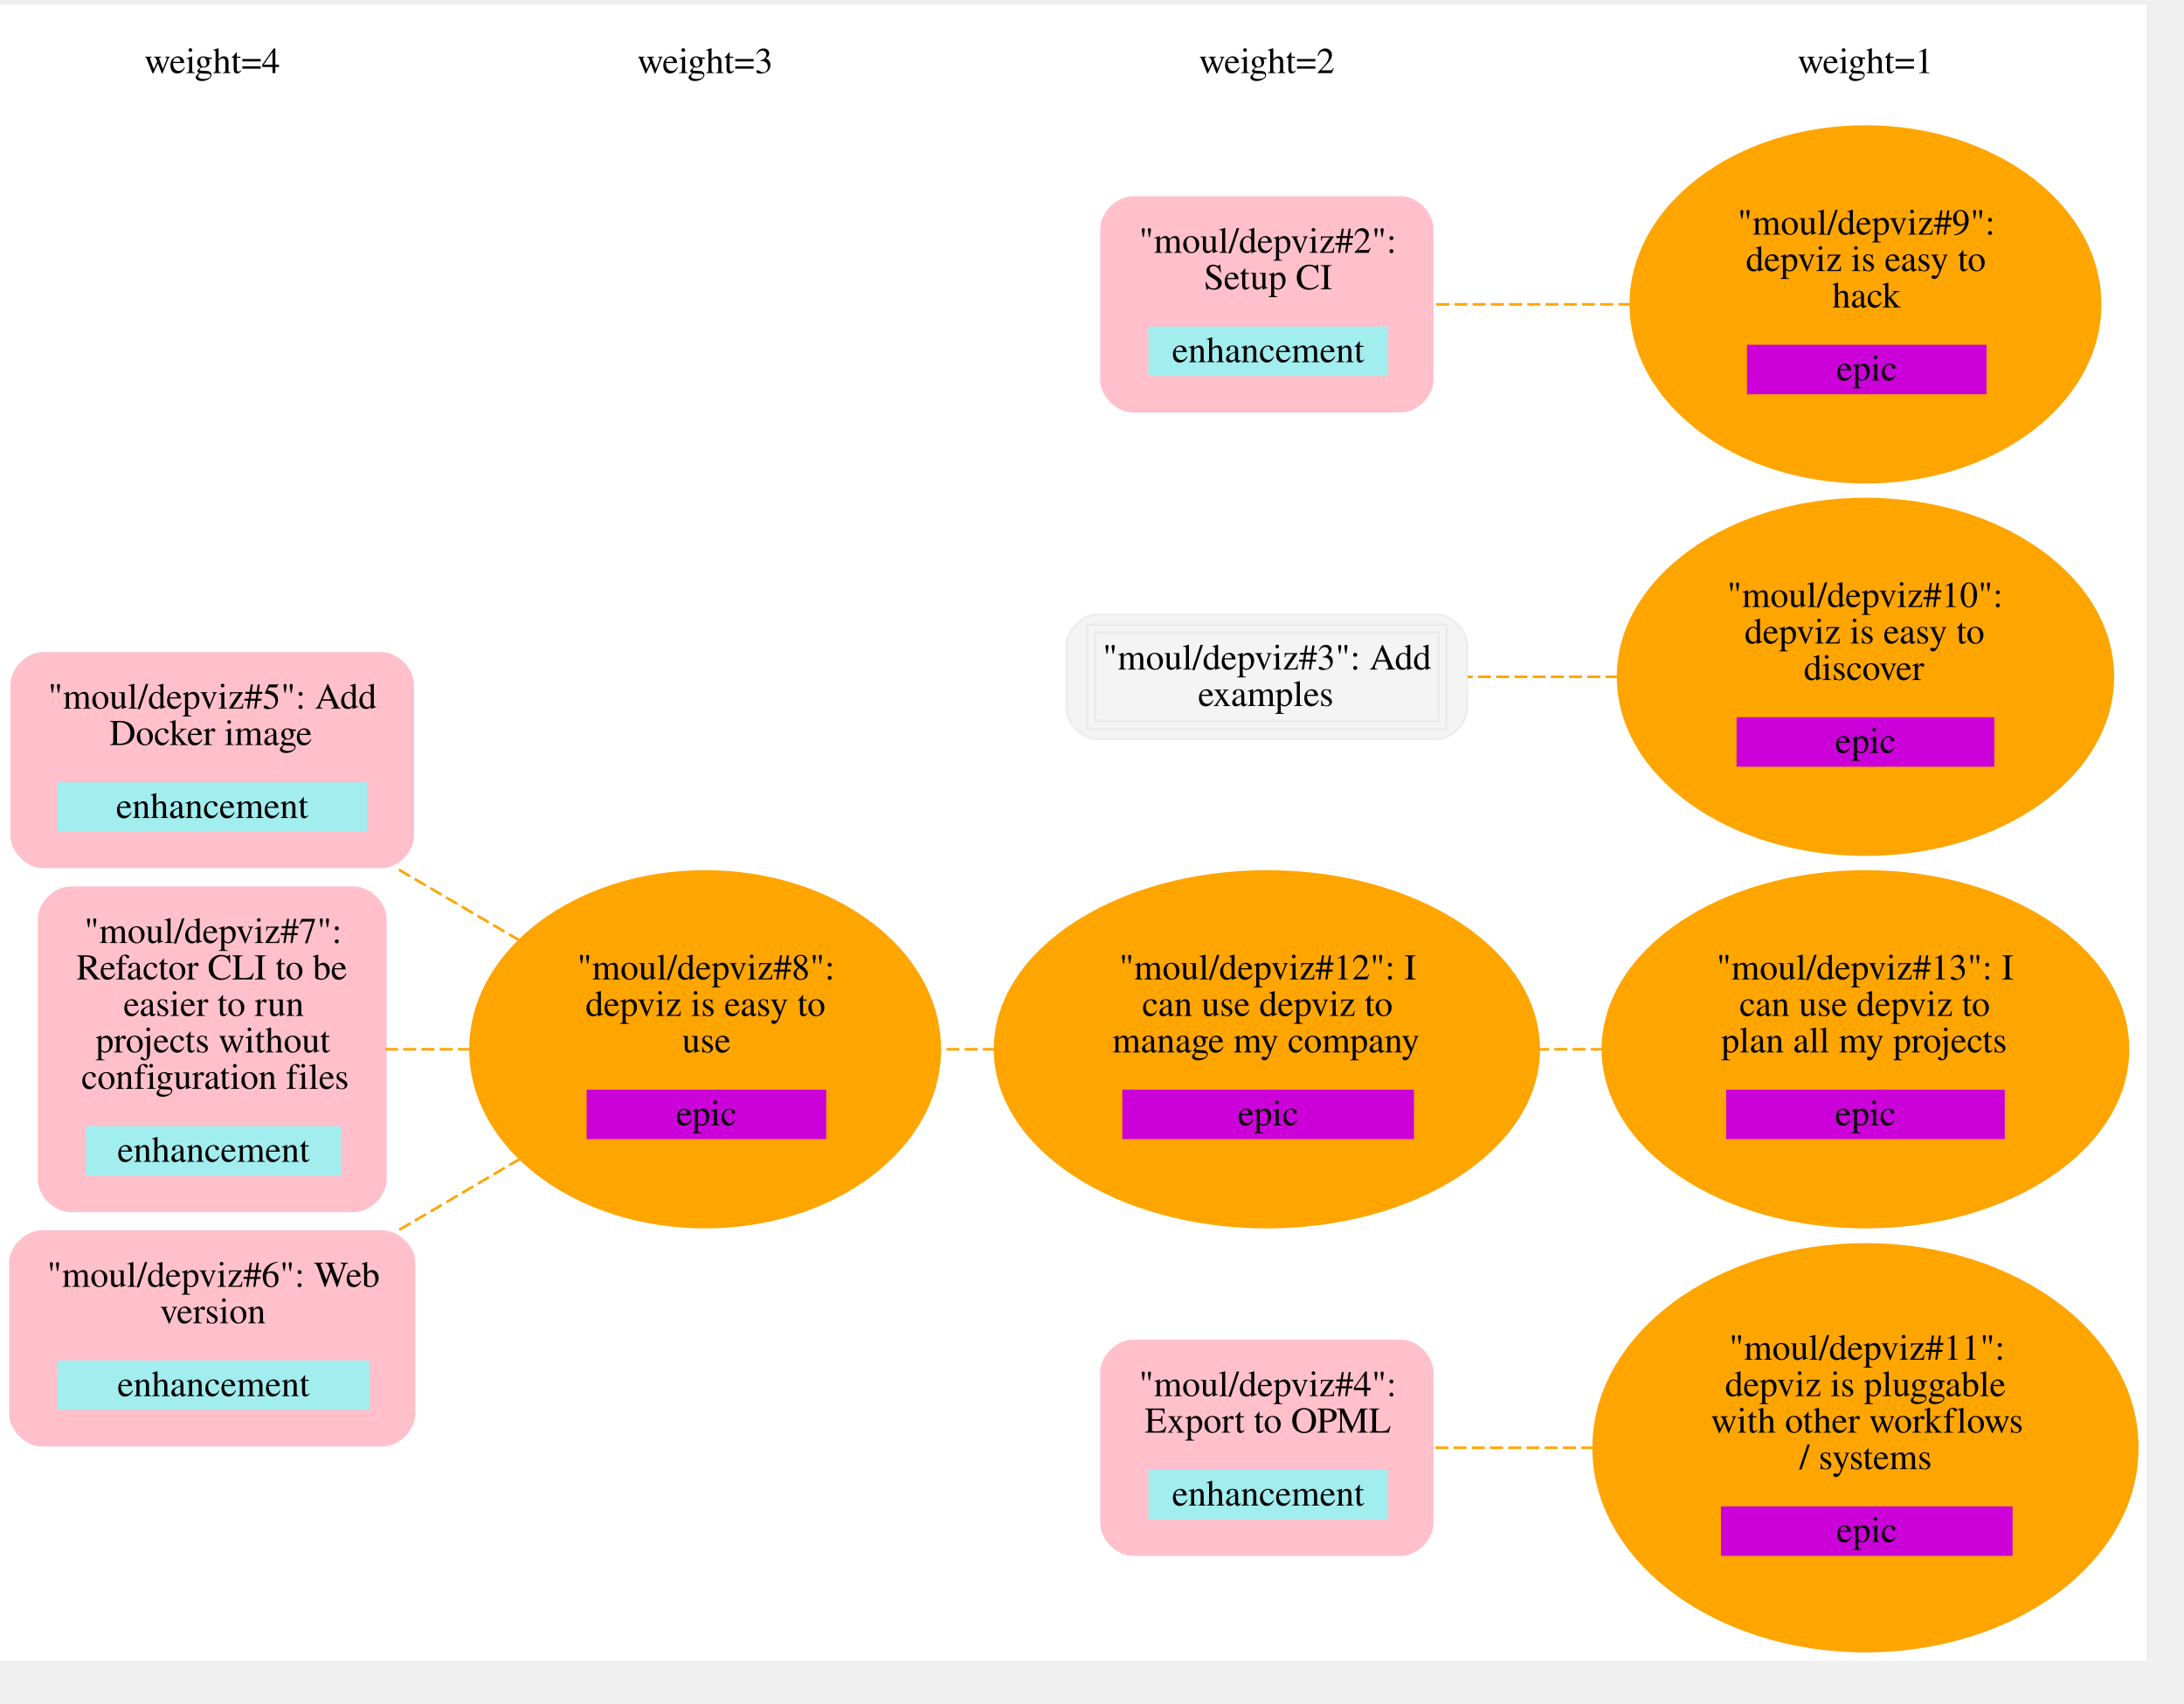
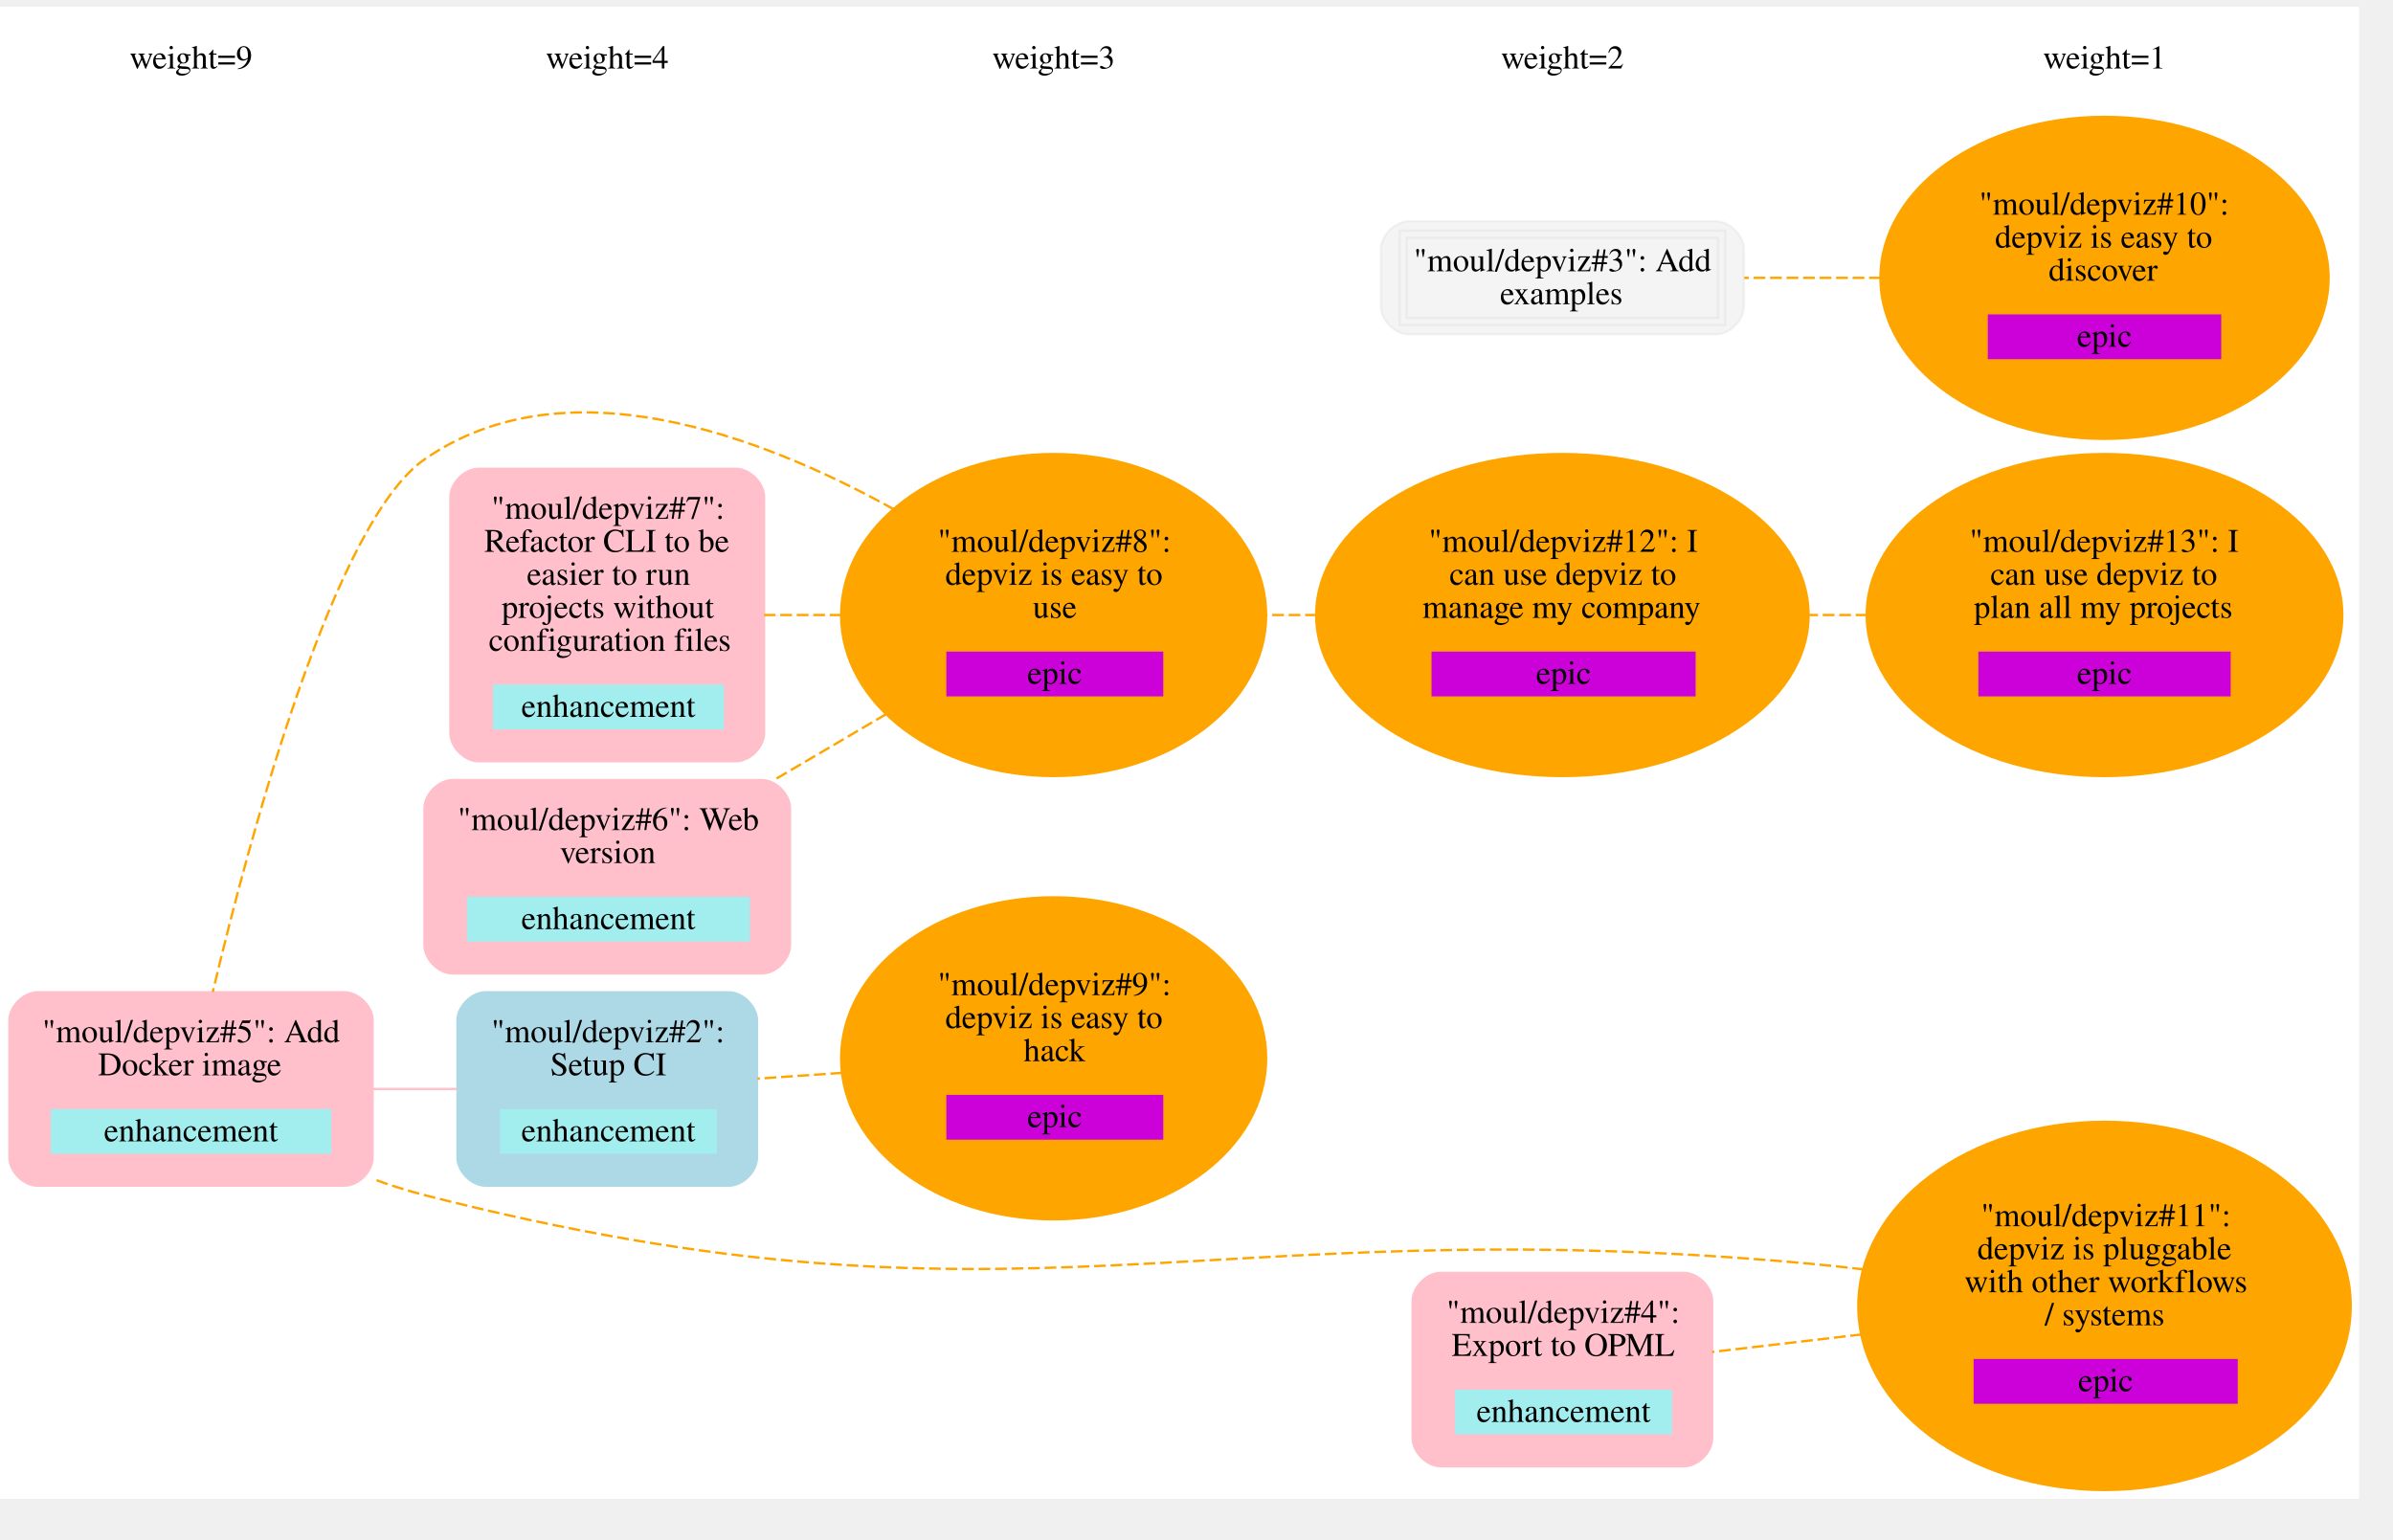
- <svg xmlns="http://www.w3.org/2000/svg" width="853pt" height="665pt" viewBox="14.40 14.40 838.78 650.18">
-   <g id="graph0" class="graph" transform="scale(1 1) rotate(0) translate(18.4 646.1817)">
-     <polygon fill="#ffffff" stroke="transparent" points="-4,4 -4,-631.782 820.384,-631.782 820.384,4 -4,4" />
+ <svg xmlns="http://www.w3.org/2000/svg" width="1029pt" height="662pt" viewBox="14.40 14.40 1014.78 647.18">
+   <g id="graph0" class="graph" transform="scale(1 1) rotate(0) translate(18.4 643.1817)">
+     <polygon fill="#ffffff" stroke="transparent" points="-4,4 -4,-628.782 996.384,-628.782 996.384,4 -4,4" />
    <g id="node1" class="node">
-       <ellipse fill="#ffa500" stroke="#ffa500" stroke-width="2" cx="712.439" cy="-77.782" rx="103.889" ry="77.564" />
-       <polygon fill="none" stroke="#ffa500" points="650.439,-63.782 650.439,-125.782 775.439,-125.782 775.439,-63.782 650.439,-63.782" />
-       <text text-anchor="start" x="660.043" y="-111.582" font-family="Times,serif" font-size="14.00" fill="#000000">"moul/depviz#11":</text>
-       <text text-anchor="start" x="658.508" y="-97.582" font-family="Times,serif" font-size="14.00" fill="#000000">depviz is pluggable</text>
-       <text text-anchor="start" x="653.053" y="-83.582" font-family="Times,serif" font-size="14.00" fill="#000000">with other workflows</text>
-       <text text-anchor="start" x="687.075" y="-69.582" font-family="Times,serif" font-size="14.00" fill="#000000">/ systems</text>
-       <polygon fill="none" stroke="#ffa500" points="650.439,-29.782 650.439,-61.782 775.439,-61.782 775.439,-29.782 650.439,-29.782" />
-       <polygon fill="#cc00d9" stroke="transparent" points="656.439,-35.782 656.439,-55.782 769.439,-55.782 769.439,-35.782 656.439,-35.782" />
-       <polygon fill="none" stroke="#ffa500" points="656.439,-35.782 656.439,-55.782 769.439,-55.782 769.439,-35.782 656.439,-35.782" />
-       <text text-anchor="start" x="701.28" y="-41.582" font-family="Times,serif" font-size="14.00" fill="#000000">epic</text>
-       <polygon fill="none" stroke="#ffa500" points="653.439,-32.782 653.439,-58.782 772.439,-58.782 772.439,-32.782 653.439,-32.782" />
-       <polygon fill="none" stroke="#ffa500" points="646.939,-26.782 646.939,-128.782 777.939,-128.782 777.939,-26.782 646.939,-26.782" />
+       <ellipse fill="#ffa500" stroke="#ffa500" stroke-width="2" cx="888.439" cy="-370.782" rx="100.318" ry="67.765" />
+       <polygon fill="none" stroke="#ffa500" points="828.439,-363.782 828.439,-411.782 948.439,-411.782 948.439,-363.782 828.439,-363.782" />
+       <text text-anchor="start" x="831.205" y="-397.582" font-family="Times,serif" font-size="14.00" fill="#000000">"moul/depviz#13": I</text>
+       <text text-anchor="start" x="840.041" y="-383.582" font-family="Times,serif" font-size="14.00" fill="#000000">can use depviz to</text>
+       <text text-anchor="start" x="833.037" y="-369.582" font-family="Times,serif" font-size="14.00" fill="#000000">plan all my projects</text>
+       <polygon fill="none" stroke="#ffa500" points="828.439,-329.782 828.439,-361.782 948.439,-361.782 948.439,-329.782 828.439,-329.782" />
+       <polygon fill="#cc00d9" stroke="transparent" points="834.439,-335.782 834.439,-355.782 942.439,-355.782 942.439,-335.782 834.439,-335.782" />
+       <polygon fill="none" stroke="#ffa500" points="834.439,-335.782 834.439,-355.782 942.439,-355.782 942.439,-335.782 834.439,-335.782" />
+       <text text-anchor="start" x="876.78" y="-341.582" font-family="Times,serif" font-size="14.00" fill="#000000">epic</text>
+       <polygon fill="none" stroke="#ffa500" points="831.439,-332.782 831.439,-358.782 945.439,-358.782 945.439,-332.782 831.439,-332.782" />
+       <polygon fill="none" stroke="#ffa500" points="825.439,-326.782 825.439,-414.782 951.439,-414.782 951.439,-326.782 825.439,-326.782" />
    </g>
    <g id="node2" class="node">
-       <path fill="#ffc0cb" stroke="#ffc0cb" d="M431.05,-36.782C431.05,-36.782 534.05,-36.782 534.05,-36.782 540.05,-36.782 546.05,-42.782 546.05,-48.782 546.05,-48.782 546.05,-106.782 546.05,-106.782 546.05,-112.782 540.05,-118.782 534.05,-118.782 534.05,-118.782 431.05,-118.782 431.05,-118.782 425.05,-118.782 419.05,-112.782 419.05,-106.782 419.05,-106.782 419.05,-48.782 419.05,-48.782 419.05,-42.782 425.05,-36.782 431.05,-36.782" />
-       <polygon fill="none" stroke="#ffc0cb" points="430.55,-77.782 430.55,-111.782 535.55,-111.782 535.55,-77.782 430.55,-77.782" />
-       <text text-anchor="start" x="433.397" y="-97.582" font-family="Times,serif" font-size="14.00" fill="#000000">"moul/depviz#4":</text>
-       <text text-anchor="start" x="435.605" y="-83.582" font-family="Times,serif" font-size="14.00" fill="#000000">Export to OPML</text>
-       <polygon fill="none" stroke="#ffc0cb" points="430.55,-43.782 430.55,-75.782 535.55,-75.782 535.55,-43.782 430.55,-43.782" />
-       <polygon fill="#a2eeef" stroke="transparent" points="436.55,-49.782 436.55,-69.782 529.55,-69.782 529.55,-49.782 436.55,-49.782" />
-       <polygon fill="none" stroke="#ffc0cb" points="436.55,-49.782 436.55,-69.782 529.55,-69.782 529.55,-49.782 436.55,-49.782" />
-       <text text-anchor="start" x="446.125" y="-55.582" font-family="Times,serif" font-size="14.00" fill="#000000">enhancement</text>
-       <polygon fill="none" stroke="#ffc0cb" points="433.55,-46.782 433.55,-72.782 532.55,-72.782 532.55,-46.782 433.55,-46.782" />
-       <polygon fill="none" stroke="#ffc0cb" points="427.05,-40.782 427.05,-114.782 538.05,-114.782 538.05,-40.782 427.05,-40.782" />
+       <ellipse fill="#ffa500" stroke="#ffa500" stroke-width="2" cx="658.55" cy="-370.782" rx="103.889" ry="67.765" />
+       <polygon fill="none" stroke="#ffa500" points="596.55,-363.782 596.55,-411.782 721.55,-411.782 721.55,-363.782 596.55,-363.782" />
+       <text text-anchor="start" x="601.816" y="-397.582" font-family="Times,serif" font-size="14.00" fill="#000000">"moul/depviz#12": I</text>
+       <text text-anchor="start" x="610.651" y="-383.582" font-family="Times,serif" font-size="14.00" fill="#000000">can use depviz to</text>
+       <text text-anchor="start" x="599.181" y="-369.582" font-family="Times,serif" font-size="14.00" fill="#000000">manage my company</text>
+       <polygon fill="none" stroke="#ffa500" points="596.55,-329.782 596.55,-361.782 721.55,-361.782 721.55,-329.782 596.55,-329.782" />
+       <polygon fill="#cc00d9" stroke="transparent" points="602.55,-335.782 602.55,-355.782 715.55,-355.782 715.55,-335.782 602.55,-335.782" />
+       <polygon fill="none" stroke="#ffa500" points="602.55,-335.782 602.55,-355.782 715.55,-355.782 715.55,-335.782 602.55,-335.782" />
+       <text text-anchor="start" x="647.391" y="-341.582" font-family="Times,serif" font-size="14.00" fill="#000000">epic</text>
+       <polygon fill="none" stroke="#ffa500" points="599.55,-332.782 599.55,-358.782 718.55,-358.782 718.55,-332.782 599.55,-332.782" />
+       <polygon fill="none" stroke="#ffa500" points="593.05,-326.782 593.05,-414.782 724.05,-414.782 724.05,-326.782 593.05,-326.782" />
    </g>
    <g id="edge1" class="edge">
-       <path fill="none" stroke="#ffa500" stroke-dasharray="5,2" d="M608.257,-77.782C587.11,-77.782 565.473,-77.782 546.243,-77.782" />
+       <path fill="none" stroke="#ffa500" stroke-dasharray="5,2" d="M787.941,-370.782C779.604,-370.782 771.165,-370.782 762.801,-370.782" />
+     </g>
+     <g id="node5" class="node">
+       <ellipse fill="#ffa500" stroke="#ffa500" stroke-width="2" cx="442.803" cy="-370.782" rx="89.606" ry="67.765" />
+       <polygon fill="none" stroke="#ffa500" points="390.803,-363.782 390.803,-411.782 495.803,-411.782 495.803,-363.782 390.803,-363.782" />
+       <text text-anchor="start" x="393.65" y="-397.582" font-family="Times,serif" font-size="14.00" fill="#000000">"moul/depviz#8":</text>
+       <text text-anchor="start" x="396.842" y="-383.582" font-family="Times,serif" font-size="14.00" fill="#000000">depviz is easy to</text>
+       <text text-anchor="start" x="433.971" y="-369.582" font-family="Times,serif" font-size="14.00" fill="#000000">use</text>
+       <polygon fill="none" stroke="#ffa500" points="390.803,-329.782 390.803,-361.782 495.803,-361.782 495.803,-329.782 390.803,-329.782" />
+       <polygon fill="#cc00d9" stroke="transparent" points="396.803,-335.782 396.803,-355.782 489.803,-355.782 489.803,-335.782 396.803,-335.782" />
+       <polygon fill="none" stroke="#ffa500" points="396.803,-335.782 396.803,-355.782 489.803,-355.782 489.803,-335.782 396.803,-335.782" />
+       <text text-anchor="start" x="431.644" y="-341.582" font-family="Times,serif" font-size="14.00" fill="#000000">epic</text>
+       <polygon fill="none" stroke="#ffa500" points="393.803,-332.782 393.803,-358.782 492.803,-358.782 492.803,-332.782 393.803,-332.782" />
+       <polygon fill="none" stroke="#ffa500" points="387.303,-326.782 387.303,-414.782 498.303,-414.782 498.303,-326.782 387.303,-326.782" />
+     </g>
+     <g id="edge8" class="edge">
+       <path fill="none" stroke="#ffa500" stroke-dasharray="5,2" d="M554.468,-370.782C547.248,-370.782 540.006,-370.782 532.871,-370.782" />
    </g>
    <g id="node3" class="node">
-       <ellipse fill="#ffa500" stroke="#ffa500" stroke-width="2" cx="266.803" cy="-230.782" rx="89.606" ry="67.765" />
-       <polygon fill="none" stroke="#ffa500" points="214.803,-223.782 214.803,-271.782 319.803,-271.782 319.803,-223.782 214.803,-223.782" />
-       <text text-anchor="start" x="217.65" y="-257.582" font-family="Times,serif" font-size="14.00" fill="#000000">"moul/depviz#8":</text>
-       <text text-anchor="start" x="220.842" y="-243.582" font-family="Times,serif" font-size="14.00" fill="#000000">depviz is easy to</text>
-       <text text-anchor="start" x="257.971" y="-229.582" font-family="Times,serif" font-size="14.00" fill="#000000">use</text>
-       <polygon fill="none" stroke="#ffa500" points="214.803,-189.782 214.803,-221.782 319.803,-221.782 319.803,-189.782 214.803,-189.782" />
-       <polygon fill="#cc00d9" stroke="transparent" points="220.803,-195.782 220.803,-215.782 313.803,-215.782 313.803,-195.782 220.803,-195.782" />
-       <polygon fill="none" stroke="#ffa500" points="220.803,-195.782 220.803,-215.782 313.803,-215.782 313.803,-195.782 220.803,-195.782" />
-       <text text-anchor="start" x="255.644" y="-201.582" font-family="Times,serif" font-size="14.00" fill="#000000">epic</text>
-       <polygon fill="none" stroke="#ffa500" points="217.803,-192.782 217.803,-218.782 316.803,-218.782 316.803,-192.782 217.803,-192.782" />
-       <polygon fill="none" stroke="#ffa500" points="211.303,-186.782 211.303,-274.782 322.303,-274.782 322.303,-186.782 211.303,-186.782" />
+       <ellipse fill="#ffa500" stroke="#ffa500" stroke-width="2" cx="442.803" cy="-182.782" rx="89.606" ry="67.765" />
+       <polygon fill="none" stroke="#ffa500" points="390.803,-175.782 390.803,-223.782 495.803,-223.782 495.803,-175.782 390.803,-175.782" />
+       <text text-anchor="start" x="393.65" y="-209.582" font-family="Times,serif" font-size="14.00" fill="#000000">"moul/depviz#9":</text>
+       <text text-anchor="start" x="396.842" y="-195.582" font-family="Times,serif" font-size="14.00" fill="#000000">depviz is easy to</text>
+       <text text-anchor="start" x="430.089" y="-181.582" font-family="Times,serif" font-size="14.00" fill="#000000">hack</text>
+       <polygon fill="none" stroke="#ffa500" points="390.803,-141.782 390.803,-173.782 495.803,-173.782 495.803,-141.782 390.803,-141.782" />
+       <polygon fill="#cc00d9" stroke="transparent" points="396.803,-147.782 396.803,-167.782 489.803,-167.782 489.803,-147.782 396.803,-147.782" />
+       <polygon fill="none" stroke="#ffa500" points="396.803,-147.782 396.803,-167.782 489.803,-167.782 489.803,-147.782 396.803,-147.782" />
+       <text text-anchor="start" x="431.644" y="-153.582" font-family="Times,serif" font-size="14.00" fill="#000000">epic</text>
+       <polygon fill="none" stroke="#ffa500" points="393.803,-144.782 393.803,-170.782 492.803,-170.782 492.803,-144.782 393.803,-144.782" />
+       <polygon fill="none" stroke="#ffa500" points="387.303,-138.782 387.303,-226.782 498.303,-226.782 498.303,-138.782 387.303,-138.782" />
    </g>
    <g id="node4" class="node">
-       <path fill="#ffc0cb" stroke="#ffc0cb" d="M12.5,-300.782C12.5,-300.782 142.5,-300.782 142.5,-300.782 148.5,-300.782 154.5,-306.782 154.5,-312.782 154.5,-312.782 154.5,-370.782 154.5,-370.782 154.5,-376.782 148.5,-382.782 142.5,-382.782 142.5,-382.782 12.5,-382.782 12.5,-382.782 6.5,-382.782 .5,-376.782 .5,-370.782 .5,-370.782 .5,-312.782 .5,-312.782 .5,-306.782 6.5,-300.782 12.5,-300.782" />
-       <polygon fill="none" stroke="#ffc0cb" points="11.5,-341.782 11.5,-375.782 143.5,-375.782 143.5,-341.782 11.5,-341.782" />
-       <text text-anchor="start" x="14.425" y="-361.582" font-family="Times,serif" font-size="14.00" fill="#000000">"moul/depviz#5": Add</text>
-       <text text-anchor="start" x="38.046" y="-347.582" font-family="Times,serif" font-size="14.00" fill="#000000">Docker image</text>
-       <polygon fill="none" stroke="#ffc0cb" points="11.5,-307.782 11.5,-339.782 143.5,-339.782 143.5,-307.782 11.5,-307.782" />
-       <polygon fill="#a2eeef" stroke="transparent" points="17.5,-313.782 17.5,-333.782 137.5,-333.782 137.5,-313.782 17.5,-313.782" />
-       <polygon fill="none" stroke="#ffc0cb" points="17.5,-313.782 17.5,-333.782 137.5,-333.782 137.5,-313.782 17.5,-313.782" />
-       <text text-anchor="start" x="40.576" y="-319.582" font-family="Times,serif" font-size="14.00" fill="#000000">enhancement</text>
-       <polygon fill="none" stroke="#ffc0cb" points="14.5,-310.782 14.5,-336.782 140.5,-336.782 140.5,-310.782 14.5,-310.782" />
-       <polygon fill="none" stroke="#ffc0cb" points="8.5,-304.782 8.5,-378.782 146.5,-378.782 146.5,-304.782 8.5,-304.782" />
+       <path fill="#add8e6" stroke="#add8e6" d="M202,-128.782C202,-128.782 305,-128.782 305,-128.782 311,-128.782 317,-134.782 317,-140.782 317,-140.782 317,-198.782 317,-198.782 317,-204.782 311,-210.782 305,-210.782 305,-210.782 202,-210.782 202,-210.782 196,-210.782 190,-204.782 190,-198.782 190,-198.782 190,-140.782 190,-140.782 190,-134.782 196,-128.782 202,-128.782" />
+       <polygon fill="none" stroke="#add8e6" points="201.5,-169.782 201.5,-203.782 306.5,-203.782 306.5,-169.782 201.5,-169.782" />
+       <text text-anchor="start" x="204.347" y="-189.582" font-family="Times,serif" font-size="14.00" fill="#000000">"moul/depviz#2":</text>
+       <text text-anchor="start" x="229.305" y="-175.582" font-family="Times,serif" font-size="14.00" fill="#000000">Setup CI</text>
+       <polygon fill="none" stroke="#add8e6" points="201.5,-135.782 201.5,-167.782 306.5,-167.782 306.5,-135.782 201.5,-135.782" />
+       <polygon fill="#a2eeef" stroke="transparent" points="207.5,-141.782 207.5,-161.782 300.5,-161.782 300.5,-141.782 207.5,-141.782" />
+       <polygon fill="none" stroke="#add8e6" points="207.5,-141.782 207.5,-161.782 300.5,-161.782 300.5,-141.782 207.5,-141.782" />
+       <text text-anchor="start" x="217.076" y="-147.582" font-family="Times,serif" font-size="14.00" fill="#000000">enhancement</text>
+       <polygon fill="none" stroke="#add8e6" points="204.5,-138.782 204.5,-164.782 303.5,-164.782 303.5,-138.782 204.5,-138.782" />
+       <polygon fill="none" stroke="#add8e6" points="198,-132.782 198,-206.782 309,-206.782 309,-132.782 198,-132.782" />
    </g>
    <g id="edge2" class="edge">
-       <path fill="none" stroke="#ffa500" stroke-dasharray="5,2" d="M195.775,-272.43C180.038,-281.657 163.37,-291.431 147.668,-300.638" />
+       <path fill="none" stroke="#ffa500" stroke-dasharray="5,2" d="M353.141,-176.624C341.004,-175.791 328.758,-174.95 317.203,-174.156" />
    </g>
-     <g id="node5" class="node">
-       <path fill="#ffc0cb" stroke="#ffc0cb" d="M23,-168.782C23,-168.782 132,-168.782 132,-168.782 138,-168.782 144,-174.782 144,-180.782 144,-180.782 144,-280.782 144,-280.782 144,-286.782 138,-292.782 132,-292.782 132,-292.782 23,-292.782 23,-292.782 17,-292.782 11,-286.782 11,-280.782 11,-280.782 11,-180.782 11,-180.782 11,-174.782 17,-168.782 23,-168.782" />
-       <polygon fill="none" stroke="#ffc0cb" points="22.5,-209.782 22.5,-285.782 133.5,-285.782 133.5,-209.782 22.5,-209.782" />
-       <text text-anchor="start" x="28.347" y="-271.582" font-family="Times,serif" font-size="14.00" fill="#000000">"moul/depviz#7":</text>
-       <text text-anchor="start" x="25.326" y="-257.582" font-family="Times,serif" font-size="14.00" fill="#000000">Refactor CLI to be</text>
-       <text text-anchor="start" x="43.403" y="-243.582" font-family="Times,serif" font-size="14.00" fill="#000000">easier to run</text>
-       <text text-anchor="start" x="32.702" y="-229.582" font-family="Times,serif" font-size="14.00" fill="#000000">projects without</text>
-       <text text-anchor="start" x="27.253" y="-215.582" font-family="Times,serif" font-size="14.00" fill="#000000">configuration files</text>
-       <polygon fill="none" stroke="#ffc0cb" points="22.5,-175.782 22.5,-207.782 133.5,-207.782 133.5,-175.782 22.5,-175.782" />
-       <polygon fill="#a2eeef" stroke="transparent" points="28.5,-181.782 28.5,-201.782 127.5,-201.782 127.5,-181.782 28.5,-181.782" />
-       <polygon fill="none" stroke="#ffc0cb" points="28.5,-181.782 28.5,-201.782 127.5,-201.782 127.5,-181.782 28.5,-181.782" />
-       <text text-anchor="start" x="41.076" y="-187.582" font-family="Times,serif" font-size="14.00" fill="#000000">enhancement</text>
-       <polygon fill="none" stroke="#ffc0cb" points="25.5,-178.782 25.5,-204.782 130.5,-204.782 130.5,-178.782 25.5,-178.782" />
-       <polygon fill="none" stroke="#ffc0cb" points="19,-172.782 19,-288.782 136,-288.782 136,-172.782 19,-172.782" />
+     <g id="node6" class="node">
+       <path fill="#ffc0cb" stroke="#ffc0cb" d="M12,-128.782C12,-128.782 142,-128.782 142,-128.782 148,-128.782 154,-134.782 154,-140.782 154,-140.782 154,-198.782 154,-198.782 154,-204.782 148,-210.782 142,-210.782 142,-210.782 12,-210.782 12,-210.782 6,-210.782 0,-204.782 0,-198.782 0,-198.782 0,-140.782 0,-140.782 0,-134.782 6,-128.782 12,-128.782" />
+       <polygon fill="none" stroke="#ffc0cb" points="11,-169.782 11,-203.782 143,-203.782 143,-169.782 11,-169.782" />
+       <text text-anchor="start" x="13.925" y="-189.582" font-family="Times,serif" font-size="14.00" fill="#000000">"moul/depviz#5": Add</text>
+       <text text-anchor="start" x="37.546" y="-175.582" font-family="Times,serif" font-size="14.00" fill="#000000">Docker image</text>
+       <polygon fill="none" stroke="#ffc0cb" points="11,-135.782 11,-167.782 143,-167.782 143,-135.782 11,-135.782" />
+       <polygon fill="#a2eeef" stroke="transparent" points="17,-141.782 17,-161.782 137,-161.782 137,-141.782 17,-141.782" />
+       <polygon fill="none" stroke="#ffc0cb" points="17,-141.782 17,-161.782 137,-161.782 137,-141.782 17,-141.782" />
+       <text text-anchor="start" x="40.076" y="-147.582" font-family="Times,serif" font-size="14.00" fill="#000000">enhancement</text>
+       <polygon fill="none" stroke="#ffc0cb" points="14,-138.782 14,-164.782 140,-164.782 140,-138.782 14,-138.782" />
+       <polygon fill="none" stroke="#ffc0cb" points="8,-132.782 8,-206.782 146,-206.782 146,-132.782 8,-132.782" />
+     </g>
+     <g id="edge7" class="edge">
+       <path fill="none" stroke="#ffc0cb" d="M189.779,-169.782C178.226,-169.782 166.064,-169.782 154.175,-169.782" />
    </g>
    <g id="edge3" class="edge">
-       <path fill="none" stroke="#ffa500" stroke-dasharray="5,2" d="M176.864,-230.782C165.798,-230.782 154.645,-230.782 144.014,-230.782" />
+       <path fill="none" stroke="#ffa500" stroke-dasharray="5,2" d="M375.105,-415.592C317.614,-447.474 235.243,-477.999 176,-436.782 137.903,-410.276 102.437,-279.037 86.234,-210.943" />
    </g>
-     <g id="node6" class="node">
-       <path fill="#ffc0cb" stroke="#ffc0cb" d="M12,-78.782C12,-78.782 143,-78.782 143,-78.782 149,-78.782 155,-84.782 155,-90.782 155,-90.782 155,-148.782 155,-148.782 155,-154.782 149,-160.782 143,-160.782 143,-160.782 12,-160.782 12,-160.782 6,-160.782 0,-154.782 0,-148.782 0,-148.782 0,-90.782 0,-90.782 0,-84.782 6,-78.782 12,-78.782" />
-       <polygon fill="none" stroke="#ffc0cb" points="11.5,-119.782 11.5,-153.782 144.5,-153.782 144.5,-119.782 11.5,-119.782" />
-       <text text-anchor="start" x="14.063" y="-139.582" font-family="Times,serif" font-size="14.00" fill="#000000">"moul/depviz#6": Web</text>
-       <text text-anchor="start" x="57.393" y="-125.582" font-family="Times,serif" font-size="14.00" fill="#000000">version</text>
-       <polygon fill="none" stroke="#ffc0cb" points="11.5,-85.782 11.5,-117.782 144.5,-117.782 144.5,-85.782 11.5,-85.782" />
-       <polygon fill="#a2eeef" stroke="transparent" points="17.5,-91.782 17.5,-111.782 138.5,-111.782 138.5,-91.782 17.5,-91.782" />
-       <polygon fill="none" stroke="#ffc0cb" points="17.5,-91.782 17.5,-111.782 138.5,-111.782 138.5,-91.782 17.5,-91.782" />
-       <text text-anchor="start" x="41.076" y="-97.582" font-family="Times,serif" font-size="14.00" fill="#000000">enhancement</text>
-       <polygon fill="none" stroke="#ffc0cb" points="14.5,-88.782 14.5,-114.782 141.5,-114.782 141.5,-88.782 14.5,-88.782" />
-       <polygon fill="none" stroke="#ffc0cb" points="8,-82.782 8,-156.782 147,-156.782 147,-82.782 8,-82.782" />
+     <g id="node7" class="node">
+       <path fill="#ffc0cb" stroke="#ffc0cb" d="M199,-308.782C199,-308.782 308,-308.782 308,-308.782 314,-308.782 320,-314.782 320,-320.782 320,-320.782 320,-420.782 320,-420.782 320,-426.782 314,-432.782 308,-432.782 308,-432.782 199,-432.782 199,-432.782 193,-432.782 187,-426.782 187,-420.782 187,-420.782 187,-320.782 187,-320.782 187,-314.782 193,-308.782 199,-308.782" />
+       <polygon fill="none" stroke="#ffc0cb" points="198.5,-349.782 198.5,-425.782 309.5,-425.782 309.5,-349.782 198.5,-349.782" />
+       <text text-anchor="start" x="204.347" y="-411.582" font-family="Times,serif" font-size="14.00" fill="#000000">"moul/depviz#7":</text>
+       <text text-anchor="start" x="201.326" y="-397.582" font-family="Times,serif" font-size="14.00" fill="#000000">Refactor CLI to be</text>
+       <text text-anchor="start" x="219.403" y="-383.582" font-family="Times,serif" font-size="14.00" fill="#000000">easier to run</text>
+       <text text-anchor="start" x="208.702" y="-369.582" font-family="Times,serif" font-size="14.00" fill="#000000">projects without</text>
+       <text text-anchor="start" x="203.253" y="-355.582" font-family="Times,serif" font-size="14.00" fill="#000000">configuration files</text>
+       <polygon fill="none" stroke="#ffc0cb" points="198.5,-315.782 198.5,-347.782 309.5,-347.782 309.5,-315.782 198.5,-315.782" />
+       <polygon fill="#a2eeef" stroke="transparent" points="204.5,-321.782 204.5,-341.782 303.5,-341.782 303.5,-321.782 204.5,-321.782" />
+       <polygon fill="none" stroke="#ffc0cb" points="204.5,-321.782 204.5,-341.782 303.5,-341.782 303.5,-321.782 204.5,-321.782" />
+       <text text-anchor="start" x="217.076" y="-327.582" font-family="Times,serif" font-size="14.00" fill="#000000">enhancement</text>
+       <polygon fill="none" stroke="#ffc0cb" points="201.5,-318.782 201.5,-344.782 306.5,-344.782 306.5,-318.782 201.5,-318.782" />
+       <polygon fill="none" stroke="#ffc0cb" points="195,-312.782 195,-428.782 312,-428.782 312,-312.782 195,-312.782" />
    </g>
    <g id="edge4" class="edge">
-       <path fill="none" stroke="#ffa500" stroke-dasharray="5,2" d="M195.875,-188.807C182.315,-180.812 168.227,-172.526 155,-164.782 152.852,-163.524 150.669,-162.248 148.465,-160.96" />
+       <path fill="none" stroke="#ffa500" stroke-dasharray="5,2" d="M352.864,-370.782C341.798,-370.782 330.646,-370.782 320.014,-370.782" />
    </g>
-     <g id="node7" class="node">
-       <ellipse fill="#ffa500" stroke="#ffa500" stroke-width="2" cx="482.55" cy="-230.782" rx="103.889" ry="67.765" />
-       <polygon fill="none" stroke="#ffa500" points="420.55,-223.782 420.55,-271.782 545.55,-271.782 545.55,-223.782 420.55,-223.782" />
-       <text text-anchor="start" x="425.816" y="-257.582" font-family="Times,serif" font-size="14.00" fill="#000000">"moul/depviz#12": I</text>
-       <text text-anchor="start" x="434.651" y="-243.582" font-family="Times,serif" font-size="14.00" fill="#000000">can use depviz to</text>
-       <text text-anchor="start" x="423.181" y="-229.582" font-family="Times,serif" font-size="14.00" fill="#000000">manage my company</text>
-       <polygon fill="none" stroke="#ffa500" points="420.55,-189.782 420.55,-221.782 545.55,-221.782 545.55,-189.782 420.55,-189.782" />
-       <polygon fill="#cc00d9" stroke="transparent" points="426.55,-195.782 426.55,-215.782 539.55,-215.782 539.55,-195.782 426.55,-195.782" />
-       <polygon fill="none" stroke="#ffa500" points="426.55,-195.782 426.55,-215.782 539.55,-215.782 539.55,-195.782 426.55,-195.782" />
-       <text text-anchor="start" x="471.391" y="-201.582" font-family="Times,serif" font-size="14.00" fill="#000000">epic</text>
-       <polygon fill="none" stroke="#ffa500" points="423.55,-192.782 423.55,-218.782 542.55,-218.782 542.55,-192.782 423.55,-192.782" />
-       <polygon fill="none" stroke="#ffa500" points="417.05,-186.782 417.05,-274.782 548.05,-274.782 548.05,-186.782 417.05,-186.782" />
+     <g id="node8" class="node">
+       <path fill="#ffc0cb" stroke="#ffc0cb" d="M188,-218.782C188,-218.782 319,-218.782 319,-218.782 325,-218.782 331,-224.782 331,-230.782 331,-230.782 331,-288.782 331,-288.782 331,-294.782 325,-300.782 319,-300.782 319,-300.782 188,-300.782 188,-300.782 182,-300.782 176,-294.782 176,-288.782 176,-288.782 176,-230.782 176,-230.782 176,-224.782 182,-218.782 188,-218.782" />
+       <polygon fill="none" stroke="#ffc0cb" points="187.5,-259.782 187.5,-293.782 320.5,-293.782 320.5,-259.782 187.5,-259.782" />
+       <text text-anchor="start" x="190.064" y="-279.582" font-family="Times,serif" font-size="14.00" fill="#000000">"moul/depviz#6": Web</text>
+       <text text-anchor="start" x="233.393" y="-265.582" font-family="Times,serif" font-size="14.00" fill="#000000">version</text>
+       <polygon fill="none" stroke="#ffc0cb" points="187.5,-225.782 187.5,-257.782 320.5,-257.782 320.5,-225.782 187.5,-225.782" />
+       <polygon fill="#a2eeef" stroke="transparent" points="193.5,-231.782 193.5,-251.782 314.5,-251.782 314.5,-231.782 193.5,-231.782" />
+       <polygon fill="none" stroke="#ffc0cb" points="193.5,-231.782 193.5,-251.782 314.5,-251.782 314.5,-231.782 193.5,-231.782" />
+       <text text-anchor="start" x="217.076" y="-237.582" font-family="Times,serif" font-size="14.00" fill="#000000">enhancement</text>
+       <polygon fill="none" stroke="#ffc0cb" points="190.5,-228.782 190.5,-254.782 317.5,-254.782 317.5,-228.782 190.5,-228.782" />
+       <polygon fill="none" stroke="#ffc0cb" points="184,-222.782 184,-296.782 323,-296.782 323,-222.782 184,-222.782" />
    </g>
    <g id="edge5" class="edge">
-       <path fill="none" stroke="#ffa500" stroke-dasharray="5,2" d="M378.468,-230.782C371.248,-230.782 364.006,-230.782 356.871,-230.782" />
-     </g>
-     <g id="node8" class="node">
-       <ellipse fill="#ffa500" stroke="#ffa500" stroke-width="2" cx="712.439" cy="-373.782" rx="94.505" ry="67.765" />
-       <polygon fill="none" stroke="#ffa500" points="656.439,-366.782 656.439,-414.782 768.439,-414.782 768.439,-366.782 656.439,-366.782" />
-       <text text-anchor="start" x="659.286" y="-400.582" font-family="Times,serif" font-size="14.00" fill="#000000">"moul/depviz#10":</text>
-       <text text-anchor="start" x="665.979" y="-386.582" font-family="Times,serif" font-size="14.00" fill="#000000">depviz is easy to</text>
-       <text text-anchor="start" x="688.725" y="-372.582" font-family="Times,serif" font-size="14.00" fill="#000000">discover</text>
-       <polygon fill="none" stroke="#ffa500" points="656.439,-332.782 656.439,-364.782 768.439,-364.782 768.439,-332.782 656.439,-332.782" />
-       <polygon fill="#cc00d9" stroke="transparent" points="662.439,-338.782 662.439,-358.782 762.439,-358.782 762.439,-338.782 662.439,-338.782" />
-       <polygon fill="none" stroke="#ffa500" points="662.439,-338.782 662.439,-358.782 762.439,-358.782 762.439,-338.782 662.439,-338.782" />
-       <text text-anchor="start" x="700.78" y="-344.582" font-family="Times,serif" font-size="14.00" fill="#000000">epic</text>
-       <polygon fill="none" stroke="#ffa500" points="659.439,-335.782 659.439,-361.782 765.439,-361.782 765.439,-335.782 659.439,-335.782" />
-       <polygon fill="none" stroke="#ffa500" points="653.439,-329.782 653.439,-417.782 771.439,-417.782 771.439,-329.782 653.439,-329.782" />
+       <path fill="none" stroke="#ffa500" stroke-dasharray="5,2" d="M371.875,-328.807C358.315,-320.812 344.227,-312.526 331,-304.782 328.852,-303.524 326.669,-302.248 324.465,-300.96" />
    </g>
    <g id="node9" class="node">
-       <path fill="#cccccc" fill-opacity="0.2" stroke="#cccccc" stroke-opacity="0.2" d="M417.55,-349.782C417.55,-349.782 547.55,-349.782 547.55,-349.782 553.55,-349.782 559.55,-355.782 559.55,-361.782 559.55,-361.782 559.55,-385.782 559.55,-385.782 559.55,-391.782 553.55,-397.782 547.55,-397.782 547.55,-397.782 417.55,-397.782 417.55,-397.782 411.55,-397.782 405.55,-391.782 405.55,-385.782 405.55,-385.782 405.55,-361.782 405.55,-361.782 405.55,-355.782 411.55,-349.782 417.55,-349.782" />
-       <polygon fill="none" stroke="#cccccc" stroke-opacity="0.2" points="416.55,-356.782 416.55,-390.782 548.55,-390.782 548.55,-356.782 416.55,-356.782" />
-       <text text-anchor="start" x="419.475" y="-376.582" font-family="Times,serif" font-size="14.00" fill="#000000">"moul/depviz#3": Add</text>
-       <text text-anchor="start" x="456.115" y="-362.582" font-family="Times,serif" font-size="14.00" fill="#000000">examples</text>
-       <polygon fill="none" stroke="#cccccc" stroke-opacity="0.2" points="413.55,-353.782 413.55,-393.782 551.55,-393.782 551.55,-353.782 413.55,-353.782" />
+       <ellipse fill="#ffa500" stroke="#ffa500" stroke-width="2" cx="888.439" cy="-513.782" rx="94.505" ry="67.765" />
+       <polygon fill="none" stroke="#ffa500" points="832.439,-506.782 832.439,-554.782 944.439,-554.782 944.439,-506.782 832.439,-506.782" />
+       <text text-anchor="start" x="835.286" y="-540.582" font-family="Times,serif" font-size="14.00" fill="#000000">"moul/depviz#10":</text>
+       <text text-anchor="start" x="841.979" y="-526.582" font-family="Times,serif" font-size="14.00" fill="#000000">depviz is easy to</text>
+       <text text-anchor="start" x="864.725" y="-512.582" font-family="Times,serif" font-size="14.00" fill="#000000">discover</text>
+       <polygon fill="none" stroke="#ffa500" points="832.439,-472.782 832.439,-504.782 944.439,-504.782 944.439,-472.782 832.439,-472.782" />
+       <polygon fill="#cc00d9" stroke="transparent" points="838.439,-478.782 838.439,-498.782 938.439,-498.782 938.439,-478.782 838.439,-478.782" />
+       <polygon fill="none" stroke="#ffa500" points="838.439,-478.782 838.439,-498.782 938.439,-498.782 938.439,-478.782 838.439,-478.782" />
+       <text text-anchor="start" x="876.78" y="-484.582" font-family="Times,serif" font-size="14.00" fill="#000000">epic</text>
+       <polygon fill="none" stroke="#ffa500" points="835.439,-475.782 835.439,-501.782 941.439,-501.782 941.439,-475.782 835.439,-475.782" />
+       <polygon fill="none" stroke="#ffa500" points="829.439,-469.782 829.439,-557.782 947.439,-557.782 947.439,-469.782 829.439,-469.782" />
+     </g>
+     <g id="node10" class="node">
+       <path fill="#cccccc" fill-opacity="0.2" stroke="#cccccc" stroke-opacity="0.2" d="M593.55,-489.782C593.55,-489.782 723.55,-489.782 723.55,-489.782 729.55,-489.782 735.55,-495.782 735.55,-501.782 735.55,-501.782 735.55,-525.782 735.55,-525.782 735.55,-531.782 729.55,-537.782 723.55,-537.782 723.55,-537.782 593.55,-537.782 593.55,-537.782 587.55,-537.782 581.55,-531.782 581.55,-525.782 581.55,-525.782 581.55,-501.782 581.55,-501.782 581.55,-495.782 587.55,-489.782 593.55,-489.782" />
+       <polygon fill="none" stroke="#cccccc" stroke-opacity="0.2" points="592.55,-496.782 592.55,-530.782 724.55,-530.782 724.55,-496.782 592.55,-496.782" />
+       <text text-anchor="start" x="595.475" y="-516.582" font-family="Times,serif" font-size="14.00" fill="#000000">"moul/depviz#3": Add</text>
+       <text text-anchor="start" x="632.115" y="-502.582" font-family="Times,serif" font-size="14.00" fill="#000000">examples</text>
+       <polygon fill="none" stroke="#cccccc" stroke-opacity="0.2" points="589.55,-493.782 589.55,-533.782 727.55,-533.782 727.55,-493.782 589.55,-493.782" />
    </g>
    <g id="edge6" class="edge">
-       <path fill="none" stroke="#ffa500" stroke-dasharray="5,2" d="M617.607,-373.782C598.313,-373.782 578.238,-373.782 559.649,-373.782" />
-     </g>
-     <g id="node10" class="node">
-       <ellipse fill="#ffa500" stroke="#ffa500" stroke-width="2" cx="712.439" cy="-516.782" rx="89.606" ry="67.765" />
-       <polygon fill="none" stroke="#ffa500" points="660.439,-509.782 660.439,-557.782 765.439,-557.782 765.439,-509.782 660.439,-509.782" />
-       <text text-anchor="start" x="663.286" y="-543.582" font-family="Times,serif" font-size="14.00" fill="#000000">"moul/depviz#9":</text>
-       <text text-anchor="start" x="666.479" y="-529.582" font-family="Times,serif" font-size="14.00" fill="#000000">depviz is easy to</text>
-       <text text-anchor="start" x="699.725" y="-515.582" font-family="Times,serif" font-size="14.00" fill="#000000">hack</text>
-       <polygon fill="none" stroke="#ffa500" points="660.439,-475.782 660.439,-507.782 765.439,-507.782 765.439,-475.782 660.439,-475.782" />
-       <polygon fill="#cc00d9" stroke="transparent" points="666.439,-481.782 666.439,-501.782 759.439,-501.782 759.439,-481.782 666.439,-481.782" />
-       <polygon fill="none" stroke="#ffa500" points="666.439,-481.782 666.439,-501.782 759.439,-501.782 759.439,-481.782 666.439,-481.782" />
-       <text text-anchor="start" x="701.28" y="-487.582" font-family="Times,serif" font-size="14.00" fill="#000000">epic</text>
-       <polygon fill="none" stroke="#ffa500" points="663.439,-478.782 663.439,-504.782 762.439,-504.782 762.439,-478.782 663.439,-478.782" />
-       <polygon fill="none" stroke="#ffa500" points="656.939,-472.782 656.939,-560.782 767.939,-560.782 767.939,-472.782 656.939,-472.782" />
+       <path fill="none" stroke="#ffa500" stroke-dasharray="5,2" d="M793.607,-513.782C774.313,-513.782 754.238,-513.782 735.649,-513.782" />
    </g>
    <g id="node11" class="node">
-       <path fill="#ffc0cb" stroke="#ffc0cb" d="M431.05,-475.782C431.05,-475.782 534.05,-475.782 534.05,-475.782 540.05,-475.782 546.05,-481.782 546.05,-487.782 546.05,-487.782 546.05,-545.782 546.05,-545.782 546.05,-551.782 540.05,-557.782 534.05,-557.782 534.05,-557.782 431.05,-557.782 431.05,-557.782 425.05,-557.782 419.05,-551.782 419.05,-545.782 419.05,-545.782 419.05,-487.782 419.05,-487.782 419.05,-481.782 425.05,-475.782 431.05,-475.782" />
-       <polygon fill="none" stroke="#ffc0cb" points="430.55,-516.782 430.55,-550.782 535.55,-550.782 535.55,-516.782 430.55,-516.782" />
-       <text text-anchor="start" x="433.397" y="-536.582" font-family="Times,serif" font-size="14.00" fill="#000000">"moul/depviz#2":</text>
-       <text text-anchor="start" x="458.355" y="-522.582" font-family="Times,serif" font-size="14.00" fill="#000000">Setup CI</text>
-       <polygon fill="none" stroke="#ffc0cb" points="430.55,-482.782 430.55,-514.782 535.55,-514.782 535.55,-482.782 430.55,-482.782" />
-       <polygon fill="#a2eeef" stroke="transparent" points="436.55,-488.782 436.55,-508.782 529.55,-508.782 529.55,-488.782 436.55,-488.782" />
-       <polygon fill="none" stroke="#ffc0cb" points="436.55,-488.782 436.55,-508.782 529.55,-508.782 529.55,-488.782 436.55,-488.782" />
-       <text text-anchor="start" x="446.125" y="-494.582" font-family="Times,serif" font-size="14.00" fill="#000000">enhancement</text>
-       <polygon fill="none" stroke="#ffc0cb" points="433.55,-485.782 433.55,-511.782 532.55,-511.782 532.55,-485.782 433.55,-485.782" />
-       <polygon fill="none" stroke="#ffc0cb" points="427.05,-479.782 427.05,-553.782 538.05,-553.782 538.05,-479.782 427.05,-479.782" />
+       <ellipse fill="#ffa500" stroke="#ffa500" stroke-width="2" cx="888.439" cy="-77.782" rx="103.889" ry="77.564" />
+       <polygon fill="none" stroke="#ffa500" points="826.439,-63.782 826.439,-125.782 951.439,-125.782 951.439,-63.782 826.439,-63.782" />
+       <text text-anchor="start" x="836.043" y="-111.582" font-family="Times,serif" font-size="14.00" fill="#000000">"moul/depviz#11":</text>
+       <text text-anchor="start" x="834.508" y="-97.582" font-family="Times,serif" font-size="14.00" fill="#000000">depviz is pluggable</text>
+       <text text-anchor="start" x="829.053" y="-83.582" font-family="Times,serif" font-size="14.00" fill="#000000">with other workflows</text>
+       <text text-anchor="start" x="863.075" y="-69.582" font-family="Times,serif" font-size="14.00" fill="#000000">/ systems</text>
+       <polygon fill="none" stroke="#ffa500" points="826.439,-29.782 826.439,-61.782 951.439,-61.782 951.439,-29.782 826.439,-29.782" />
+       <polygon fill="#cc00d9" stroke="transparent" points="832.439,-35.782 832.439,-55.782 945.439,-55.782 945.439,-35.782 832.439,-35.782" />
+       <polygon fill="none" stroke="#ffa500" points="832.439,-35.782 832.439,-55.782 945.439,-55.782 945.439,-35.782 832.439,-35.782" />
+       <text text-anchor="start" x="877.28" y="-41.582" font-family="Times,serif" font-size="14.00" fill="#000000">epic</text>
+       <polygon fill="none" stroke="#ffa500" points="829.439,-32.782 829.439,-58.782 948.439,-58.782 948.439,-32.782 829.439,-32.782" />
+       <polygon fill="none" stroke="#ffa500" points="822.939,-26.782 822.939,-128.782 953.939,-128.782 953.939,-26.782 822.939,-26.782" />
    </g>
-     <g id="edge7" class="edge">
-       <path fill="none" stroke="#ffa500" stroke-dasharray="5,2" d="M622.57,-516.782C597.006,-516.782 569.702,-516.782 546.057,-516.782" />
+     <g id="edge9" class="edge">
+       <path fill="none" stroke="#ffa500" stroke-dasharray="5,2" d="M786.469,-93.262C778.369,-94.215 770.303,-95.073 762.495,-95.782 502.58,-119.37 428.871,-60.221 176,-124.782 168.774,-126.627 161.421,-128.973 154.153,-131.623" />
    </g>
    <g id="node12" class="node">
-       <ellipse fill="#ffa500" stroke="#ffa500" stroke-width="2" cx="712.439" cy="-230.782" rx="100.318" ry="67.765" />
-       <polygon fill="none" stroke="#ffa500" points="652.439,-223.782 652.439,-271.782 772.439,-271.782 772.439,-223.782 652.439,-223.782" />
-       <text text-anchor="start" x="655.205" y="-257.582" font-family="Times,serif" font-size="14.00" fill="#000000">"moul/depviz#13": I</text>
-       <text text-anchor="start" x="664.041" y="-243.582" font-family="Times,serif" font-size="14.00" fill="#000000">can use depviz to</text>
-       <text text-anchor="start" x="657.037" y="-229.582" font-family="Times,serif" font-size="14.00" fill="#000000">plan all my projects</text>
-       <polygon fill="none" stroke="#ffa500" points="652.439,-189.782 652.439,-221.782 772.439,-221.782 772.439,-189.782 652.439,-189.782" />
-       <polygon fill="#cc00d9" stroke="transparent" points="658.439,-195.782 658.439,-215.782 766.439,-215.782 766.439,-195.782 658.439,-195.782" />
-       <polygon fill="none" stroke="#ffa500" points="658.439,-195.782 658.439,-215.782 766.439,-215.782 766.439,-195.782 658.439,-195.782" />
-       <text text-anchor="start" x="700.78" y="-201.582" font-family="Times,serif" font-size="14.00" fill="#000000">epic</text>
-       <polygon fill="none" stroke="#ffa500" points="655.439,-192.782 655.439,-218.782 769.439,-218.782 769.439,-192.782 655.439,-192.782" />
-       <polygon fill="none" stroke="#ffa500" points="649.439,-186.782 649.439,-274.782 775.439,-274.782 775.439,-186.782 649.439,-186.782" />
+       <path fill="#ffc0cb" stroke="#ffc0cb" d="M607.05,-9.782C607.05,-9.782 710.05,-9.782 710.05,-9.782 716.05,-9.782 722.05,-15.782 722.05,-21.782 722.05,-21.782 722.05,-79.782 722.05,-79.782 722.05,-85.782 716.05,-91.782 710.05,-91.782 710.05,-91.782 607.05,-91.782 607.05,-91.782 601.05,-91.782 595.05,-85.782 595.05,-79.782 595.05,-79.782 595.05,-21.782 595.05,-21.782 595.05,-15.782 601.05,-9.782 607.05,-9.782" />
+       <polygon fill="none" stroke="#ffc0cb" points="606.55,-50.782 606.55,-84.782 711.55,-84.782 711.55,-50.782 606.55,-50.782" />
+       <text text-anchor="start" x="609.397" y="-70.582" font-family="Times,serif" font-size="14.00" fill="#000000">"moul/depviz#4":</text>
+       <text text-anchor="start" x="611.605" y="-56.582" font-family="Times,serif" font-size="14.00" fill="#000000">Export to OPML</text>
+       <polygon fill="none" stroke="#ffc0cb" points="606.55,-16.782 606.55,-48.782 711.55,-48.782 711.55,-16.782 606.55,-16.782" />
+       <polygon fill="#a2eeef" stroke="transparent" points="612.55,-22.782 612.55,-42.782 705.55,-42.782 705.55,-22.782 612.55,-22.782" />
+       <polygon fill="none" stroke="#ffc0cb" points="612.55,-22.782 612.55,-42.782 705.55,-42.782 705.55,-22.782 612.55,-22.782" />
+       <text text-anchor="start" x="622.125" y="-28.582" font-family="Times,serif" font-size="14.00" fill="#000000">enhancement</text>
+       <polygon fill="none" stroke="#ffc0cb" points="609.55,-19.782 609.55,-45.782 708.55,-45.782 708.55,-19.782 609.55,-19.782" />
+       <polygon fill="none" stroke="#ffc0cb" points="603.05,-13.782 603.05,-87.782 714.05,-87.782 714.05,-13.782 603.05,-13.782" />
    </g>
-     <g id="edge8" class="edge">
-       <path fill="none" stroke="#ffa500" stroke-dasharray="5,2" d="M611.941,-230.782C603.604,-230.782 595.165,-230.782 586.801,-230.782" />
+     <g id="edge10" class="edge">
+       <path fill="none" stroke="#ffa500" stroke-dasharray="5,2" d="M785.598,-65.703C763.959,-63.162 741.742,-60.553 722.06,-58.241" />
    </g>
    <g id="node13" class="node">
-       <text text-anchor="middle" x="712.439" y="-605.582" font-family="Times,serif" font-size="14.00" fill="#000000">weight=1</text>
+       <text text-anchor="middle" x="888.439" y="-602.582" font-family="Times,serif" font-size="14.00" fill="#000000">weight=1</text>
    </g>
    <g id="node14" class="node">
-       <text text-anchor="middle" x="482.55" y="-605.582" font-family="Times,serif" font-size="14.00" fill="#000000">weight=2</text>
+       <text text-anchor="middle" x="658.55" y="-602.582" font-family="Times,serif" font-size="14.00" fill="#000000">weight=2</text>
    </g>
    <g id="node15" class="node">
-       <text text-anchor="middle" x="266.803" y="-605.582" font-family="Times,serif" font-size="14.00" fill="#000000">weight=3</text>
+       <text text-anchor="middle" x="442.803" y="-602.582" font-family="Times,serif" font-size="14.00" fill="#000000">weight=3</text>
    </g>
    <g id="node16" class="node">
-       <text text-anchor="middle" x="77.5" y="-605.582" font-family="Times,serif" font-size="14.00" fill="#000000">weight=4</text>
+       <text text-anchor="middle" x="253.5" y="-602.582" font-family="Times,serif" font-size="14.00" fill="#000000">weight=4</text>
+     </g>
+     <g id="node17" class="node">
+       <text text-anchor="middle" x="77" y="-602.582" font-family="Times,serif" font-size="14.00" fill="#000000">weight=9</text>
    </g>
  </g>
</svg>
